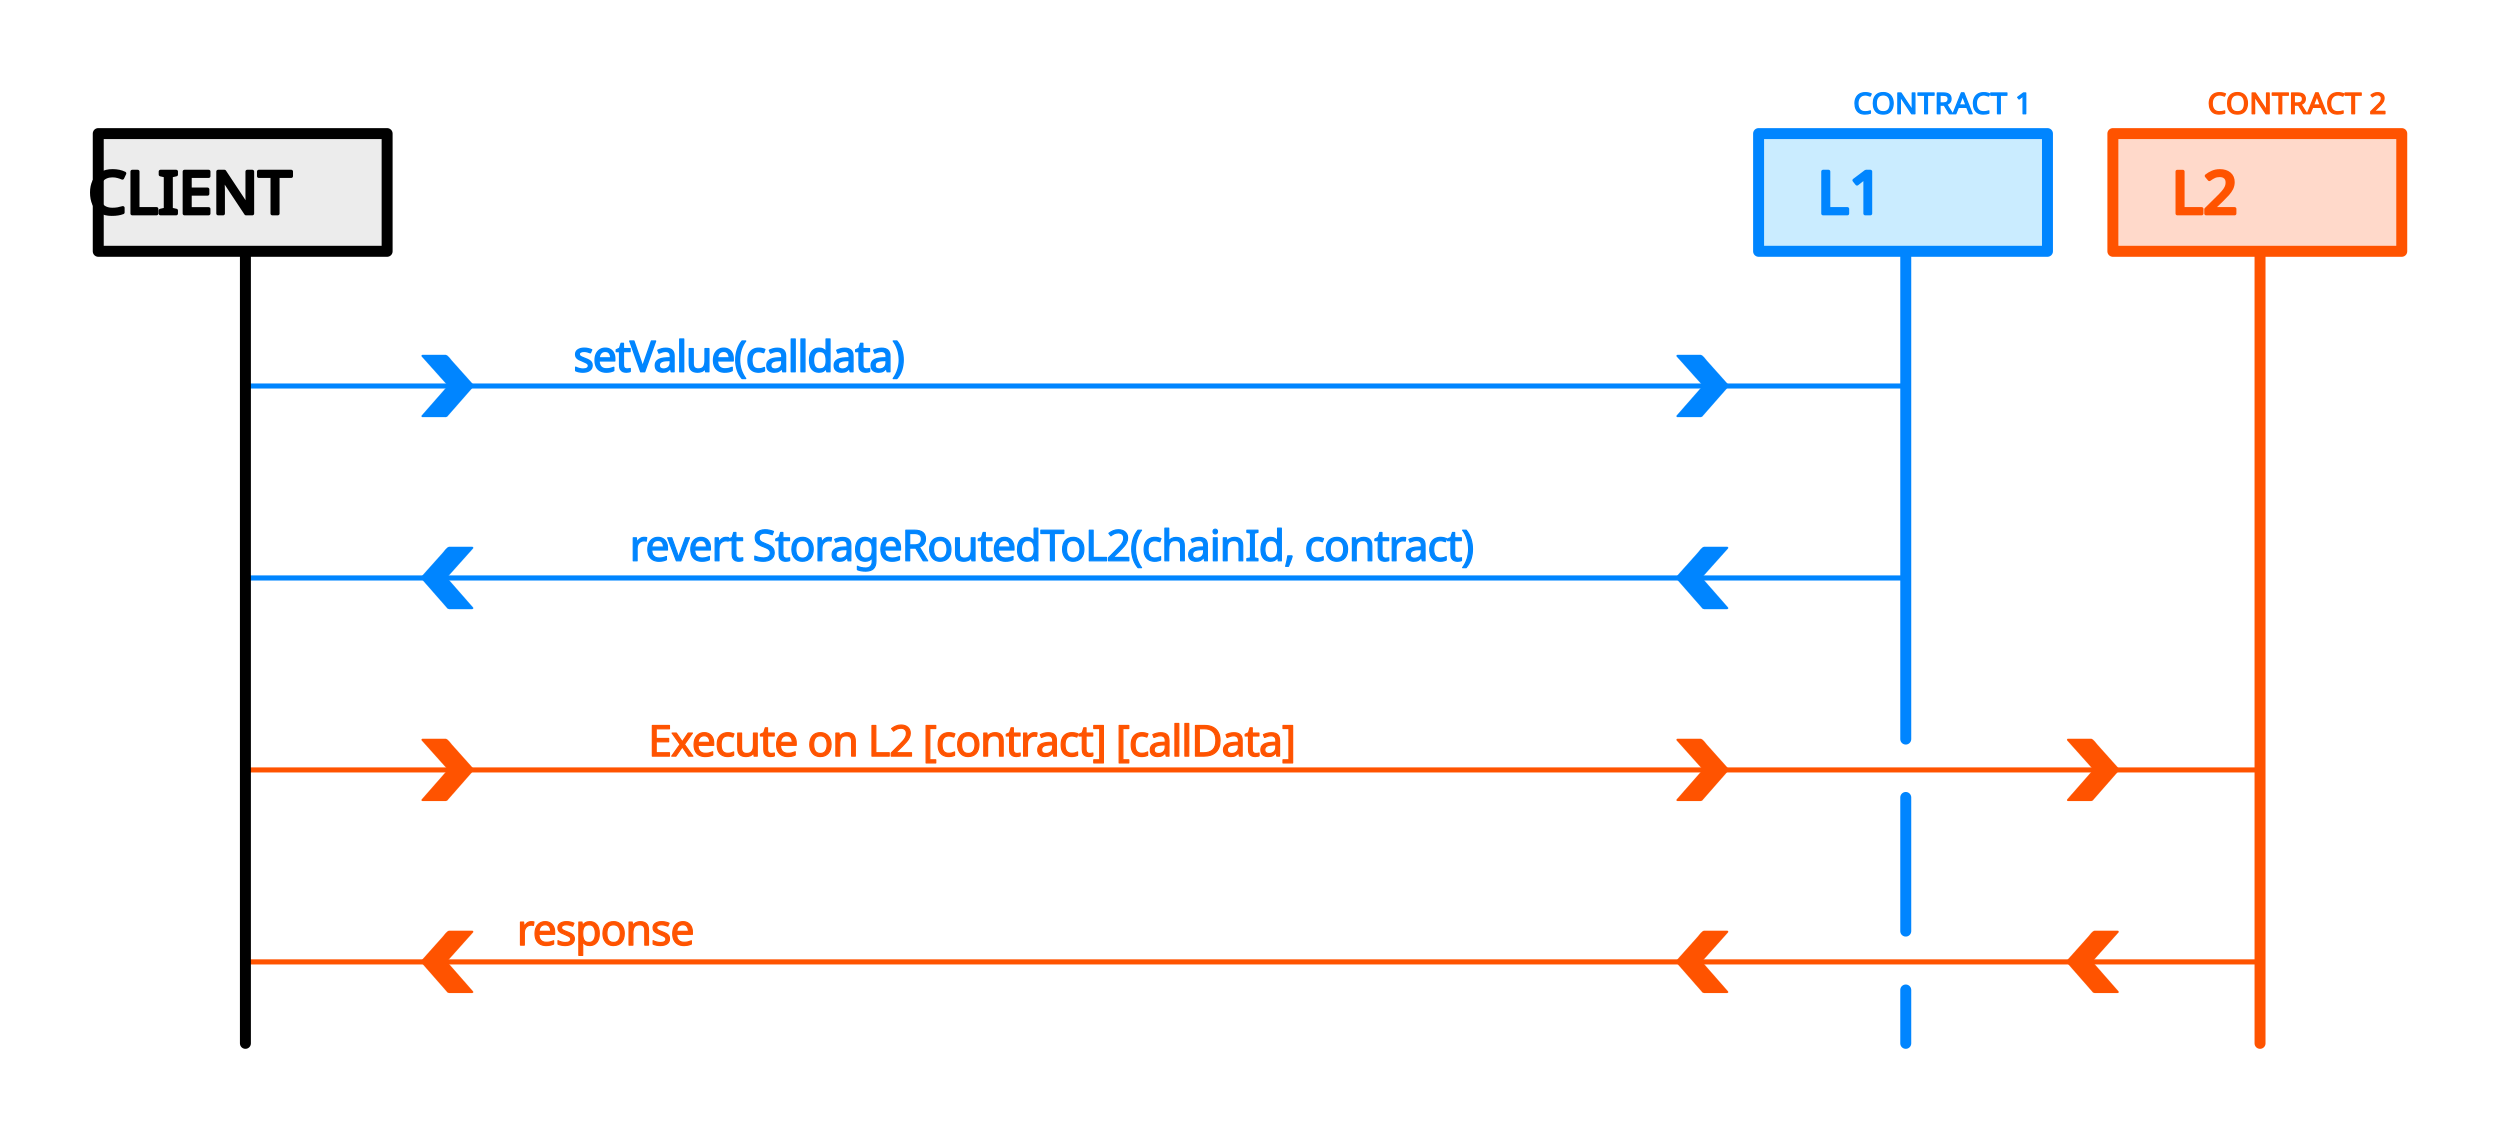
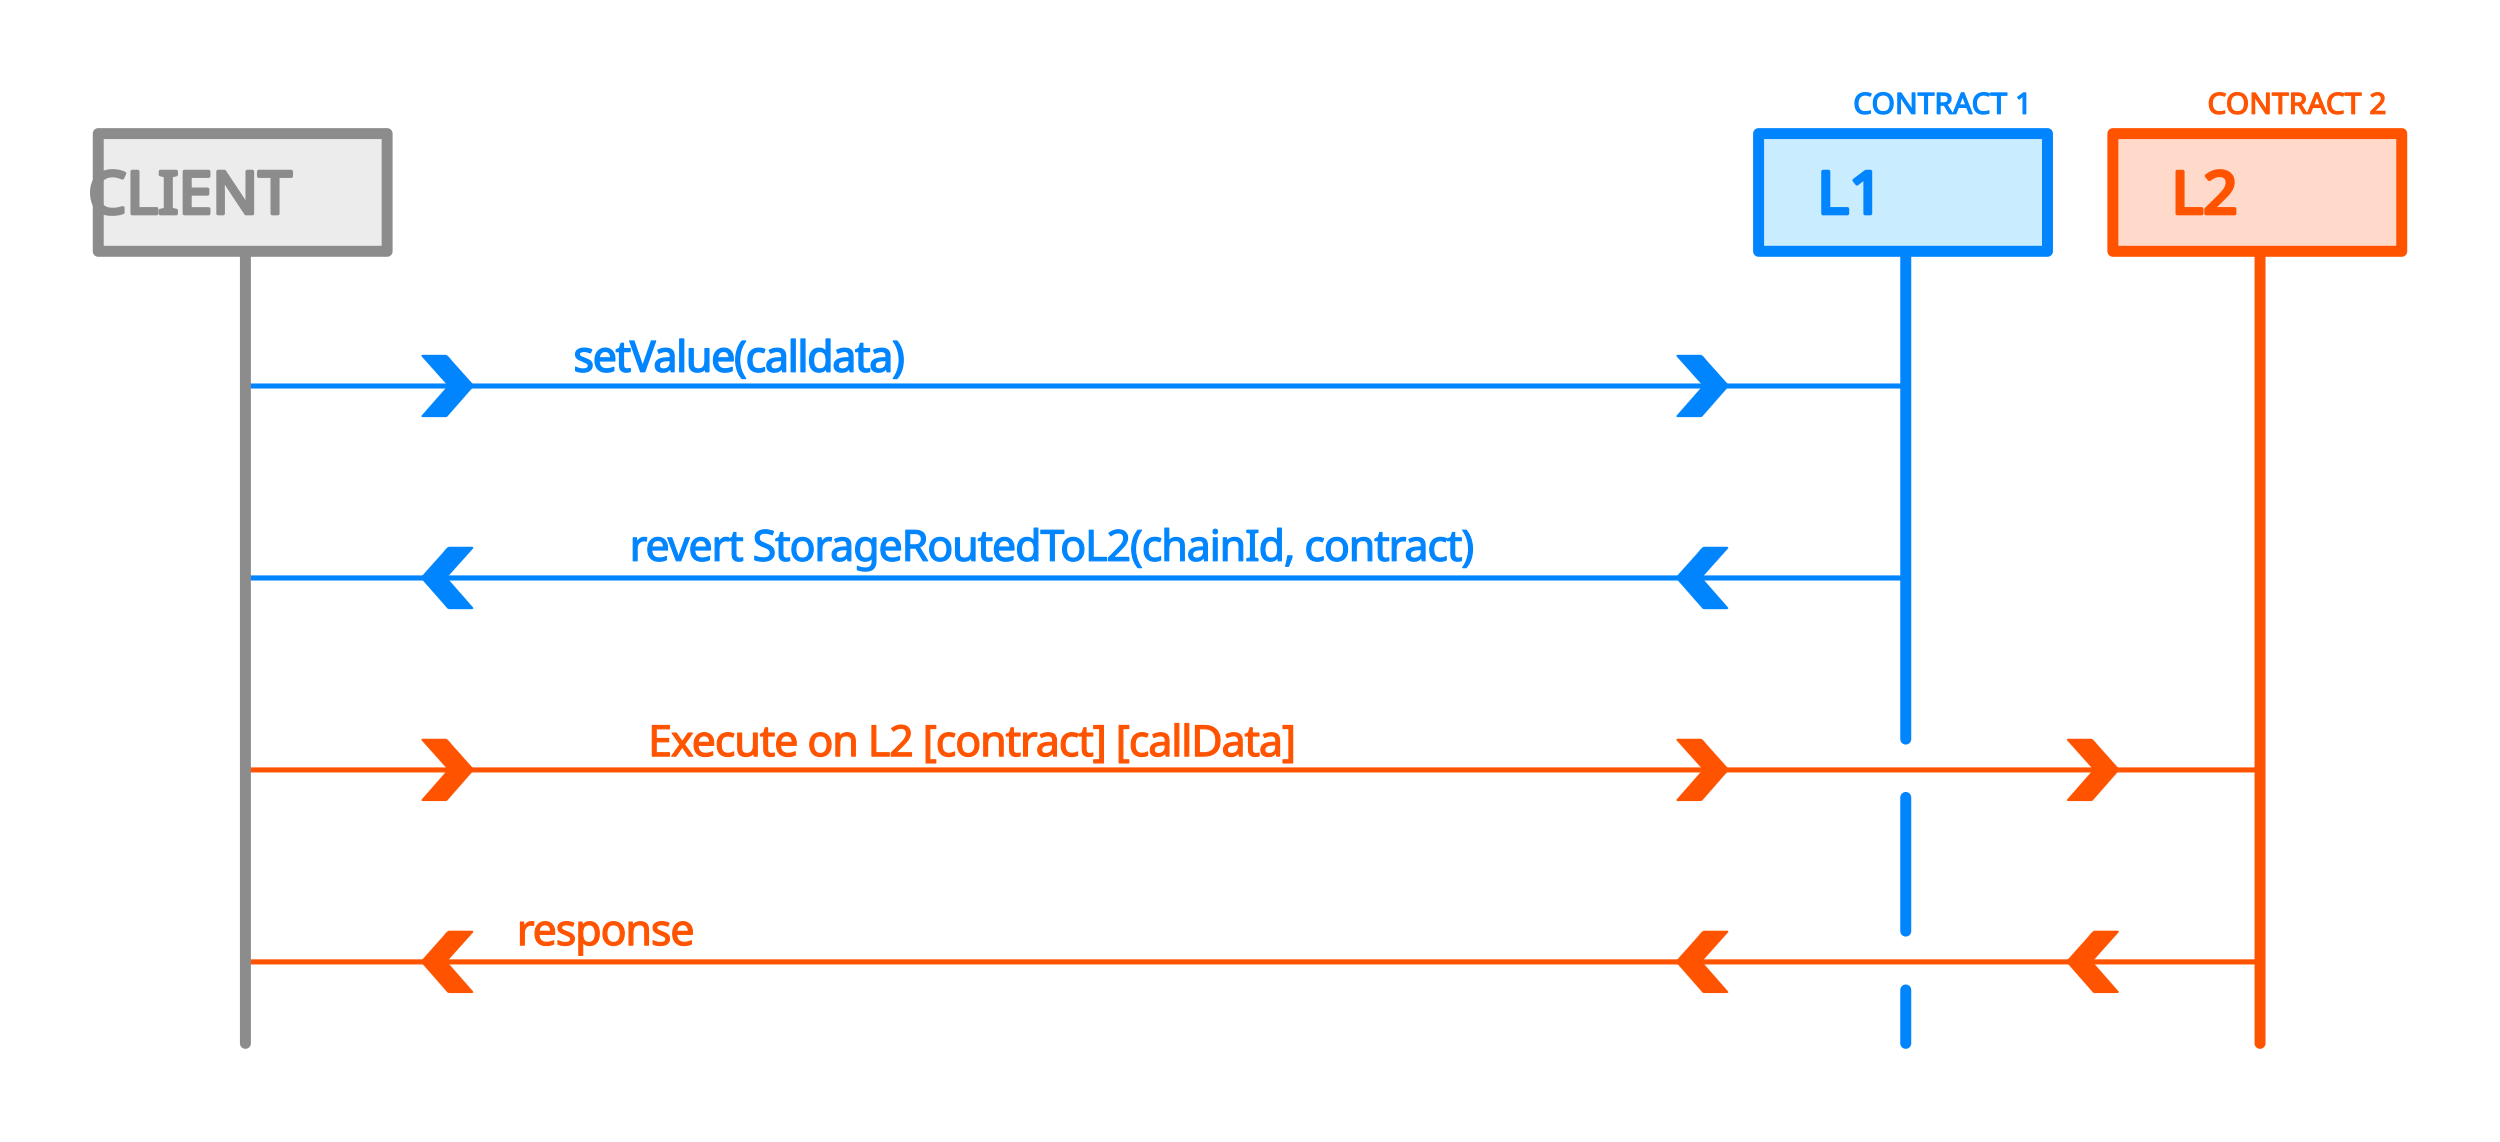
<svg xmlns="http://www.w3.org/2000/svg" xmlns:xlink="http://www.w3.org/1999/xlink" width="538.993mm" height="246.125mm" viewBox="0 0 538.993 246.125" version="1.1" id="svg6">
  <defs id="defs2">
    <rect x="258.608" y="35.355" width="130.437" height="286.727" id="rect1163" />
    <rect x="352.45" y="114.378" width="27.62" height="4.849" id="rect1482" />
    <linearGradient id="linearGradient1059">
      <stop style="stop-color:#000000;stop-opacity:1;" offset="0" id="stop1055" />
      <stop style="stop-color:#000000;stop-opacity:0;" offset="1" id="stop1057" />
    </linearGradient>
    <rect x="136.861" y="168.484" width="23.687" height="7.896" id="rect1202" />
    <linearGradient id="linearGradient1005">
      <stop style="stop-color:#000000;stop-opacity:1;" offset="0" id="stop1001" />
      <stop style="stop-color:#000000;stop-opacity:0;" offset="1" id="stop1003" />
    </linearGradient>
    <marker style="overflow:visible" id="Arrow2Mstart" refX="0" refY="0" orient="auto">
      <path transform="scale(0.6)" d="M 8.719,4.034 -2.207,0.016 8.719,-4.002 c -1.745,2.372 -1.735,5.617 -6e-7,8.035 z" style="fill:context-stroke;fill-rule:evenodd;stroke-width:0.625;stroke-linejoin:round" id="path1120" />
    </marker>
    <marker style="overflow:visible" id="Arrow2Lend" refX="0" refY="0" orient="auto">
      <path transform="matrix(-1.1,0,0,-1.1,-1.1,0)" d="M 8.719,4.034 -2.207,0.016 8.719,-4.002 c -1.745,2.372 -1.735,5.617 -6e-7,8.035 z" style="fill:context-stroke;fill-rule:evenodd;stroke-width:0.625;stroke-linejoin:round" id="path1117" />
    </marker>
    <marker style="overflow:visible" id="TriangleOutL" refX="0" refY="0" orient="auto">
      <path transform="scale(0.8)" style="fill:context-stroke;fill-rule:evenodd;stroke:context-stroke;stroke-width:1pt" d="M 5.77,0 -2.88,5 V -5 Z" id="path1238" />
    </marker>
    <marker style="overflow:visible" id="TriangleOutL-4" refX="0" refY="0" orient="auto">
      <path transform="scale(0.8)" style="fill:context-stroke;fill-rule:evenodd;stroke:context-stroke;stroke-width:1pt" d="M 5.77,0 -2.88,5 V -5 Z" id="path1238-7" />
    </marker>
    <marker style="overflow:visible" id="TriangleOutL-8" refX="0" refY="0" orient="auto">
      <path transform="scale(0.8)" style="fill:context-stroke;fill-rule:evenodd;stroke:context-stroke;stroke-width:1pt" d="M 5.77,0 -2.88,5 V -5 Z" id="path1238-3" />
    </marker>
    <marker style="overflow:visible" id="TriangleOutL-4-2" refX="0" refY="0" orient="auto">
      <path transform="scale(0.8)" style="fill:context-stroke;fill-rule:evenodd;stroke:context-stroke;stroke-width:1pt" d="M 5.77,0 -2.88,5 V -5 Z" id="path1238-7-8" />
    </marker>
    <linearGradient xlink:href="#linearGradient1005" id="linearGradient1007" x1="88.406" y1="45.401" x2="98.212" y2="45.401" gradientUnits="userSpaceOnUse" />
    <linearGradient xlink:href="#linearGradient1059" id="linearGradient1061" x1="86.907" y1="237.228" x2="177.445" y2="237.228" gradientUnits="userSpaceOnUse" />
  </defs>
  <g id="layer1" transform="translate(-33.41176,-65.063)">
    <g id="g2230" transform="translate(-21.01786,9.730348)" style="fill:#ff5300;fill-opacity:1;stroke:#ff5300;stroke-opacity:1">
      <text xml:space="preserve" style="font-size:9.269px;line-height:1.25;font-family:Palatino;-inkscape-font-specification:Palatino;font-variant-ligatures:none;text-align:center;letter-spacing:-0.242px;text-anchor:middle;fill:#ff5300;fill-opacity:1;stroke:#ff5300;stroke-width:0.257;stroke-linecap:round;stroke-linejoin:round;stroke-miterlimit:4;stroke-dasharray:none;stroke-opacity:1" x="272.025" y="218.355" id="text1278-7-4">
        <tspan id="tspan1276-9-2" x="274.653" y="218.355" style="font-style:normal;font-variant:normal;font-weight:normal;font-stretch:normal;font-family:'SF Mono';-inkscape-font-specification:'SF Mono';fill:#ff5300;fill-opacity:1;stroke:#ff5300;stroke-width:0.257;stroke-linecap:round;stroke-linejoin:round;stroke-miterlimit:4;stroke-dasharray:none;stroke-opacity:1">Execute on L2 [contract] [callData]   </tspan>
      </text>
    </g>
    <g id="g1285" transform="translate(-15.54913,4.208755)" style="fill:#0085ff;fill-opacity:1;stroke:#0085ff;stroke-opacity:1">
      <text xml:space="preserve" style="font-size:9.269px;line-height:1.25;font-family:Palatino;-inkscape-font-specification:Palatino;font-variant-ligatures:none;text-align:center;letter-spacing:-0.29px;text-anchor:middle;stroke:#0085ff;stroke-width:0.309;stroke-linecap:round;stroke-linejoin:round;stroke-miterlimit:4;stroke-dasharray:none;stroke-opacity:1;fill:#0085ff;fill-opacity:1" x="214.05" y="140.992" id="text1278">
        <tspan id="tspan1276" x="216.629" y="140.992" style="font-style:normal;font-variant:normal;font-weight:normal;font-stretch:normal;font-size:9.269px;font-family:'SF Mono';-inkscape-font-specification:'SF Mono';stroke:#0085ff;stroke-width:0.309;stroke-linecap:round;stroke-linejoin:round;stroke-miterlimit:4;stroke-dasharray:none;stroke-opacity:1;fill:#0085ff;fill-opacity:1">setValue(calldata) </tspan>
      </text>
    </g>
    <text xml:space="preserve" style="font-style:normal;font-variant:normal;font-weight:normal;font-stretch:normal;font-size:5.875px;line-height:1.05;font-family:SPOTNIK;-inkscape-font-specification:SPOTNIK;font-variant-ligatures:none;text-align:center;letter-spacing:0.472px;text-anchor:middle;fill:#ff4f00;fill-opacity:1;stroke:#000000;stroke-width:0.803;stroke-linecap:round;stroke-linejoin:round;stroke-miterlimit:4;stroke-dasharray:none;stroke-opacity:1" x="187.271" y="146.442" id="text2139-0-1-8-8-8-0-0" transform="scale(1.047946,0.9542476)">
      <tspan style="font-style:normal;font-variant:normal;font-weight:normal;font-stretch:normal;font-family:SPOTNIK;-inkscape-font-specification:SPOTNIK;text-align:end;text-anchor:end;fill:#ff4f00;fill-opacity:1;stroke:#000000;stroke-width:0.803;stroke-linecap:round;stroke-linejoin:round;stroke-miterlimit:4;stroke-dasharray:none;stroke-opacity:1" x="187.271" y="146.442" id="tspan2163-0-2-6-4-3-4" />
    </text>
    <g id="g1162" transform="matrix(0.2723189,0,0,0.2723189,213.8516,218.0248)" />
    <g id="g1170" transform="translate(101.0709,4.805857)">
      <path style="fill:#74ceff;fill-opacity:0.375;stroke:#0085ff;stroke-width:2.365;stroke-linecap:round;stroke-linejoin:round;stroke-miterlimit:4;stroke-dasharray:none;stroke-opacity:1" d="m 343.216,285.2 v -11.505 m 0,-12.694 v -28.814 m 0,-12.587 v -105.162 H 311.488 V 89.06 h 62.281 v 25.378 h -30.553" id="path1065-7" />
      <text xml:space="preserve" style="font-size:12.87px;line-height:1.25;font-family:Palatino;-inkscape-font-specification:Palatino;font-variant-ligatures:none;text-align:center;letter-spacing:0px;text-anchor:middle;stroke-width:0.771;stroke-miterlimit:4;stroke-dasharray:none;fill:#0085ff;fill-opacity:1;stroke:#0085ff;stroke-opacity:1;" x="338.129" y="107.736" id="text1098-9" transform="scale(1.013468,0.9867108)">
        <tspan id="tspan1096-9" x="338.129" y="107.736" style="font-style:normal;font-variant:normal;font-weight:normal;font-stretch:normal;font-family:'SF Mono';-inkscape-font-specification:'SF Mono';stroke:#0085ff;stroke-width:0.771;stroke-linecap:round;stroke-linejoin:round;stroke-miterlimit:4;stroke-dasharray:none;stroke-opacity:1;fill:#0085ff;fill-opacity:1;">L1</tspan>
      </text>
    </g>
    <g id="g1175" transform="translate(101.0709,4.2183)" style="stroke:#ff5300;stroke-opacity:1">
      <path style="fill:#ff9c74;fill-opacity:0.375;stroke:#ff5300;stroke-width:2.365;stroke-linecap:round;stroke-linejoin:round;stroke-miterlimit:4;stroke-dasharray:none;stroke-opacity:1" d="m 419.598,285.787 v -70.697 m 0,0 V 115.026 H 387.87 V 89.648 h 62.281 V 115.026 h -30.553" id="path1065-7-8" />
      <text xml:space="preserve" style="font-size:12.87px;line-height:1.25;font-family:Palatino;-inkscape-font-specification:Palatino;font-variant-ligatures:none;text-align:center;letter-spacing:0px;text-anchor:middle;fill:#ff5300;fill-opacity:1;stroke:#ff5300;stroke-width:0.771;stroke-miterlimit:4;stroke-dasharray:none;stroke-opacity:1" x="413.496" y="108.332" id="text1098-9-0" transform="scale(1.013468,0.9867108)">
        <tspan id="tspan1096-9-8" x="413.496" y="108.332" style="font-style:normal;font-variant:normal;font-weight:normal;font-stretch:normal;font-family:'SF Mono';-inkscape-font-specification:'SF Mono';fill:#ff5300;fill-opacity:1;stroke:#ff5300;stroke-width:0.771;stroke-linecap:round;stroke-linejoin:round;stroke-miterlimit:4;stroke-dasharray:none;stroke-opacity:1">L2</tspan>
      </text>
    </g>
    <text xml:space="preserve" id="text1161" style="font-size:14.111px;line-height:1.25;font-family:Palatino;-inkscape-font-specification:Palatino;font-variant-ligatures:none;text-align:center;letter-spacing:-0.368px;white-space:pre;shape-inside:url(#rect1163);" />
    <text xml:space="preserve" style="font-size:6.379px;line-height:1.25;font-family:Palatino;-inkscape-font-specification:Palatino;font-variant-ligatures:none;text-align:center;letter-spacing:0px;text-anchor:middle;fill:#0085ff;fill-opacity:1;stroke:#0085ff;stroke-width:0.282;stroke-miterlimit:4;stroke-dasharray:none;stroke-opacity:1" x="450.227" y="90.797" id="text1098-9-9" transform="scale(1.013468,0.9867108)">
      <tspan id="tspan1096-9-6" x="450.227" y="90.797" style="font-style:normal;font-variant:normal;font-weight:normal;font-stretch:normal;font-family:'SF Mono';-inkscape-font-specification:'SF Mono';fill:#0085ff;fill-opacity:1;stroke:#0085ff;stroke-width:0.282;stroke-linecap:round;stroke-linejoin:round;stroke-miterlimit:4;stroke-dasharray:none;stroke-opacity:1">CONTRACT 1</tspan>
    </text>
    <text xml:space="preserve" style="font-size:6.379px;line-height:1.25;font-family:Palatino;-inkscape-font-specification:Palatino;font-variant-ligatures:none;text-align:center;letter-spacing:0px;text-anchor:middle;fill:#ff5300;fill-opacity:1;stroke:#ff5300;stroke-width:0.282;stroke-miterlimit:4;stroke-dasharray:none;stroke-opacity:1" x="525.595" y="90.797" id="text1098-9-9-2" transform="scale(1.013468,0.9867108)">
      <tspan id="tspan1096-9-6-3" x="525.595" y="90.797" style="font-style:normal;font-variant:normal;font-weight:normal;font-stretch:normal;font-family:'SF Mono';-inkscape-font-specification:'SF Mono';fill:#ff5300;fill-opacity:1;stroke:#ff5300;stroke-width:0.282;stroke-linecap:round;stroke-linejoin:round;stroke-miterlimit:4;stroke-dasharray:none;stroke-opacity:1">CONTRACT 2</tspan>
    </text>
    <path style="fill:none;stroke:#0085ff;stroke-width:1.1;stroke-linecap:round;stroke-linejoin:round;stroke-miterlimit:4;stroke-dasharray:none;stroke-opacity:1" d="M 86.012,148.283 H 444.287" id="path1225" />
    <path style="fill:#0085ff;stroke:#0085ff;stroke-width:1.1;stroke-linecap:round;stroke-linejoin:round;stroke-miterlimit:4;stroke-dasharray:none;stroke-opacity:1;fill-opacity:1" d="M 86.012,189.67 H 444.287" id="path1225-4" />
    <path style="fill:none;stroke:#ff5300;stroke-width:1.1;stroke-linecap:round;stroke-linejoin:round;stroke-miterlimit:4;stroke-dasharray:none;stroke-opacity:1" d="M 86.012,231.056 H 520.669" id="path1225-8" />
    <path style="fill:#ff5300;stroke:#ff5300;stroke-width:1.1;stroke-linecap:round;stroke-linejoin:round;stroke-miterlimit:4;stroke-dasharray:none;stroke-opacity:1;fill-opacity:1" d="M 86.012,272.443 H 520.669" id="path1225-80" />
    <g id="g1291" transform="matrix(-0.02409993,0,0,0.02409993,136.5709,141.5783)" style="stroke:#0085ff;stroke-opacity:1;fill:#0085ff;fill-opacity:1">
      <g id="g1289" style="stroke:#0085ff;stroke-opacity:1;fill:#0085ff;fill-opacity:1">
        <path d="M 508.094,13.5 C 511.82,6.043 508.087,0 499.749,0 c 0,0 -205.77,0 -205.773,0 -19.045,0.006 -44.079,38.363 -56.512,52.262 -21.87,24.449 -186.59,207.547 -187.783,209.934 -3.727,7.458 -3.727,19.544 0,27.001 l 222.456,253.726 c 3.727,7.458 13.507,13.501 21.843,13.501 h 205.77 c 8.335,0 12.071,-6.043 8.345,-13.501 L 285.638,289.197 c -3.728,-7.457 -3.728,-19.544 0,-27.001 z" id="path1287" style="stroke:#0085ff;stroke-opacity:1;fill:#0085ff;fill-opacity:1" />
      </g>
    </g>
    <g id="g1291-1" transform="matrix(-0.02409993,0,0,0.02409993,407.1377,141.5783)" style="stroke:#0085ff;stroke-opacity:1;fill:#0085ff;fill-opacity:1">
      <g id="g1289-3" style="stroke:#0085ff;stroke-opacity:1;fill:#0085ff;fill-opacity:1">
        <path d="M 508.094,13.5 C 511.82,6.043 508.087,0 499.749,0 c 0,0 -205.77,0 -205.773,0 -19.045,0.006 -44.079,38.363 -56.512,52.262 -21.87,24.449 -186.59,207.547 -187.783,209.934 -3.727,7.458 -3.727,19.544 0,27.001 l 222.456,253.726 c 3.727,7.458 13.507,13.501 21.843,13.501 h 205.77 c 8.335,0 12.071,-6.043 8.345,-13.501 L 285.638,289.197 c -3.728,-7.457 -3.728,-19.544 0,-27.001 z" id="path1287-6" style="stroke:#0085ff;stroke-opacity:1;fill:#0085ff;fill-opacity:1" />
      </g>
    </g>
    <g id="g1285-3" transform="translate(63.55096,46.74286)" style="fill:#0085ff;fill-opacity:1;stroke:#0085ff;stroke-opacity:1">
      <text xml:space="preserve" style="font-size:9.269px;line-height:1.25;font-family:Palatino;-inkscape-font-specification:Palatino;font-variant-ligatures:none;text-align:center;letter-spacing:-0.242px;text-anchor:middle;fill:#0085ff;fill-opacity:1;stroke:#0085ff;stroke-width:0.257;stroke-linecap:round;stroke-linejoin:round;stroke-miterlimit:4;stroke-dasharray:none;stroke-opacity:1" x="204.16" y="139.236" id="text1278-7">
        <tspan id="tspan1276-9" x="204.039" y="139.236" style="font-style:normal;font-variant:normal;font-weight:normal;font-stretch:normal;font-family:'SF Mono';-inkscape-font-specification:'SF Mono';fill:#0085ff;fill-opacity:1;stroke:#0085ff;stroke-width:0.257;stroke-linecap:round;stroke-linejoin:round;stroke-miterlimit:4;stroke-dasharray:none;stroke-opacity:1">revert StorageRoutedToL2(chainId, contract)</tspan>
      </text>
    </g>
    <g id="g1291-6" transform="matrix(0.02409993,0,0,0.02409993,123.1611,182.9649)" style="stroke:#0085ff;stroke-opacity:1;fill:#0085ff;fill-opacity:1">
      <g id="g1289-0" style="stroke:#0085ff;stroke-opacity:1;fill:#0085ff;fill-opacity:1">
        <path d="M 508.094,13.5 C 511.82,6.043 508.087,0 499.749,0 c 0,0 -205.77,0 -205.773,0 -19.045,0.006 -44.079,38.363 -56.512,52.262 -21.87,24.449 -186.59,207.547 -187.783,209.934 -3.727,7.458 -3.727,19.544 0,27.001 l 222.456,253.726 c 3.727,7.458 13.507,13.501 21.843,13.501 h 205.77 c 8.335,0 12.071,-6.043 8.345,-13.501 L 285.638,289.197 c -3.728,-7.457 -3.728,-19.544 0,-27.001 z" id="path1287-60" style="stroke:#0085ff;stroke-opacity:1;fill:#0085ff;fill-opacity:1" />
      </g>
    </g>
    <g id="g1291-1-2" transform="matrix(0.02409993,0,0,0.02409993,393.7279,182.9649)" style="stroke:#0085ff;stroke-opacity:1;fill:#0085ff;fill-opacity:1">
      <g id="g1289-3-5" style="stroke:#0085ff;stroke-opacity:1;fill:#0085ff;fill-opacity:1">
        <path d="M 508.094,13.5 C 511.82,6.043 508.087,0 499.749,0 c 0,0 -205.77,0 -205.773,0 -19.045,0.006 -44.079,38.363 -56.512,52.262 -21.87,24.449 -186.59,207.547 -187.783,209.934 -3.727,7.458 -3.727,19.544 0,27.001 l 222.456,253.726 c 3.727,7.458 13.507,13.501 21.843,13.501 h 205.77 c 8.335,0 12.071,-6.043 8.345,-13.501 L 285.638,289.197 c -3.728,-7.457 -3.728,-19.544 0,-27.001 z" id="path1287-6-2" style="stroke:#0085ff;stroke-opacity:1;fill:#0085ff;fill-opacity:1" />
      </g>
    </g>
    <g id="g1291-6-4" transform="matrix(-0.02409993,0,0,0.02409993,407.1377,224.3516)" style="stroke:#ff5300;stroke-opacity:1;fill:#ff5300;fill-opacity:1">
      <g id="g1289-0-5" style="stroke:#ff5300;stroke-opacity:1;fill:#ff5300;fill-opacity:1">
        <path d="M 508.094,13.5 C 511.82,6.043 508.087,0 499.749,0 c 0,0 -205.77,0 -205.773,0 -19.045,0.006 -44.079,38.363 -56.512,52.262 -21.87,24.449 -186.59,207.547 -187.783,209.934 -3.727,7.458 -3.727,19.544 0,27.001 l 222.456,253.726 c 3.727,7.458 13.507,13.501 21.843,13.501 h 205.77 c 8.335,0 12.071,-6.043 8.345,-13.501 L 285.638,289.197 c -3.728,-7.457 -3.728,-19.544 0,-27.001 z" id="path1287-60-3" style="stroke:#ff5300;stroke-opacity:1;fill:#ff5300;fill-opacity:1" />
      </g>
    </g>
    <g id="g1289-3-5-8" transform="matrix(-0.02409993,0,0,0.02409993,136.5709,224.3516)" style="stroke:#ff5300;stroke-opacity:1;fill:#ff5300;fill-opacity:1">
      <path d="M 508.094,13.5 C 511.82,6.043 508.087,0 499.749,0 c 0,0 -205.77,0 -205.773,0 -19.045,0.006 -44.079,38.363 -56.512,52.262 -21.87,24.449 -186.59,207.547 -187.783,209.934 -3.727,7.458 -3.727,19.544 0,27.001 l 222.456,253.726 c 3.727,7.458 13.507,13.501 21.843,13.501 h 205.77 c 8.335,0 12.071,-6.043 8.345,-13.501 L 285.638,289.197 c -3.728,-7.457 -3.728,-19.544 0,-27.001 z" id="path1287-6-2-8" style="stroke:#ff5300;stroke-opacity:1;fill:#ff5300;fill-opacity:1" />
    </g>
    <g id="g1291-6-4-2" transform="matrix(-0.02409993,0,0,0.02409993,491.3289,224.3516)" style="stroke:#ff5300;stroke-opacity:1;fill:#ff5300;fill-opacity:1">
      <g id="g1289-0-5-8" style="stroke:#ff5300;stroke-opacity:1;fill:#ff5300;fill-opacity:1">
        <path d="M 508.094,13.5 C 511.82,6.043 508.087,0 499.749,0 c 0,0 -205.77,0 -205.773,0 -19.045,0.006 -44.079,38.363 -56.512,52.262 -21.87,24.449 -186.59,207.547 -187.783,209.934 -3.727,7.458 -3.727,19.544 0,27.001 l 222.456,253.726 c 3.727,7.458 13.507,13.501 21.843,13.501 h 205.77 c 8.335,0 12.071,-6.043 8.345,-13.501 L 285.638,289.197 c -3.728,-7.457 -3.728,-19.544 0,-27.001 z" id="path1287-60-3-7" style="stroke:#ff5300;stroke-opacity:1;fill:#ff5300;fill-opacity:1" />
      </g>
    </g>
    <g id="g1291-6-4-2-3" transform="matrix(0.02409993,0,0,0.02409993,477.9191,265.7382)" style="stroke:#ff5300;stroke-opacity:1;fill:#ff5300;fill-opacity:1">
      <g id="g1289-0-5-8-0" style="stroke:#ff5300;stroke-opacity:1;fill:#ff5300;fill-opacity:1">
        <path d="M 508.094,13.5 C 511.82,6.043 508.087,0 499.749,0 c 0,0 -205.77,0 -205.773,0 -19.045,0.006 -44.079,38.363 -56.512,52.262 -21.87,24.449 -186.59,207.547 -187.783,209.934 -3.727,7.458 -3.727,19.544 0,27.001 l 222.456,253.726 c 3.727,7.458 13.507,13.501 21.843,13.501 h 205.77 c 8.335,0 12.071,-6.043 8.345,-13.501 L 285.638,289.197 c -3.728,-7.457 -3.728,-19.544 0,-27.001 z" id="path1287-60-3-7-2" style="stroke:#ff5300;stroke-opacity:1;fill:#ff5300;fill-opacity:1" />
      </g>
    </g>
    <g id="g1291-6-2" transform="matrix(0.02409993,0,0,0.02409993,123.1611,265.7382)" style="stroke:#ff5300;stroke-opacity:1;fill:#ff5300;fill-opacity:1">
      <g id="g1289-0-6" style="stroke:#ff5300;stroke-opacity:1;fill:#ff5300;fill-opacity:1">
        <path d="M 508.094,13.5 C 511.82,6.043 508.087,0 499.749,0 c 0,0 -205.77,0 -205.773,0 -19.045,0.006 -44.079,38.363 -56.512,52.262 -21.87,24.449 -186.59,207.547 -187.783,209.934 -3.727,7.458 -3.727,19.544 0,27.001 l 222.456,253.726 c 3.727,7.458 13.507,13.501 21.843,13.501 h 205.77 c 8.335,0 12.071,-6.043 8.345,-13.501 L 285.638,289.197 c -3.728,-7.457 -3.728,-19.544 0,-27.001 z" id="path1287-60-8" style="stroke:#ff5300;stroke-opacity:1;fill:#ff5300;fill-opacity:1" />
      </g>
    </g>
    <g id="g1291-1-2-5" transform="matrix(0.02409993,0,0,0.02409993,393.7279,265.7382)" style="stroke:#ff5300;stroke-opacity:1;fill:#ff5300;fill-opacity:1">
      <g id="g1289-3-5-5" style="stroke:#ff5300;stroke-opacity:1;fill:#ff5300;fill-opacity:1">
        <path d="M 508.094,13.5 C 511.82,6.043 508.087,0 499.749,0 c 0,0 -205.77,0 -205.773,0 -19.045,0.006 -44.079,38.363 -56.512,52.262 -21.87,24.449 -186.59,207.547 -187.783,209.934 -3.727,7.458 -3.727,19.544 0,27.001 l 222.456,253.726 c 3.727,7.458 13.507,13.501 21.843,13.501 h 205.77 c 8.335,0 12.071,-6.043 8.345,-13.501 L 285.638,289.197 c -3.728,-7.457 -3.728,-19.544 0,-27.001 z" id="path1287-6-2-9" style="stroke:#ff5300;stroke-opacity:1;fill:#ff5300;fill-opacity:1" />
      </g>
    </g>
    <g id="g1285-3-4" transform="translate(-43.3903,129.1018)" style="fill:#ff5300;fill-opacity:1;stroke:#ff5300;stroke-opacity:1">
      <text xml:space="preserve" style="font-size:9.269px;line-height:1.25;font-family:Palatino;-inkscape-font-specification:Palatino;font-variant-ligatures:none;text-align:center;letter-spacing:-0.242px;text-anchor:middle;fill:#ff5300;fill-opacity:1;stroke:#ff5300;stroke-width:0.257;stroke-linecap:round;stroke-linejoin:round;stroke-miterlimit:4;stroke-dasharray:none;stroke-opacity:1" x="214.903" y="139.724" id="text1278-7-8">
        <tspan id="tspan1276-9-3" x="214.782" y="139.724" style="font-style:normal;font-variant:normal;font-weight:normal;font-stretch:normal;font-family:'SF Mono';-inkscape-font-specification:'SF Mono';fill:#ff5300;fill-opacity:1;stroke:#ff5300;stroke-width:0.257;stroke-linecap:round;stroke-linejoin:round;stroke-miterlimit:4;stroke-dasharray:none;stroke-opacity:1">response</tspan>
      </text>
    </g>
    <g id="g1159">
-       <path style="fill:#cecece;fill-opacity:0.375;stroke:#000000;stroke-width:2.365;stroke-linecap:round;stroke-linejoin:round;stroke-miterlimit:4;stroke-dasharray:none;stroke-opacity:1" d="M 86.322,290.006 V 119.244 H 54.594 V 93.866 H 116.875 V 119.244 H 86.322" id="path1065" />
-       <text xml:space="preserve" style="font-size:12.87px;line-height:1.25;font-family:Palatino;-inkscape-font-specification:Palatino;font-variant-ligatures:none;text-align:center;letter-spacing:0px;text-anchor:middle;stroke-width:0.771;stroke-miterlimit:4;stroke-dasharray:none" x="84.649" y="112.607" id="text1098" transform="scale(1.013468,0.9867108)">
-         <tspan id="tspan1096" x="84.649" y="112.607" style="font-style:normal;font-variant:normal;font-weight:normal;font-stretch:normal;font-family:'SF Mono';-inkscape-font-specification:'SF Mono';stroke:#000000;stroke-width:0.771;stroke-linecap:round;stroke-linejoin:round;stroke-miterlimit:4;stroke-dasharray:none;stroke-opacity:1">CLIENT</tspan>
+       <path style="fill:#cecece;fill-opacity:0.375;stroke:#8c8c8c;stroke-width:2.365;stroke-linecap:round;stroke-linejoin:round;stroke-miterlimit:4;stroke-dasharray:none;stroke-opacity:1" d="M 86.322,290.006 V 119.244 H 54.594 V 93.866 H 116.875 V 119.244 H 86.322" id="path1065" />
+       <text xml:space="preserve" style="font-size:12.87px;line-height:1.25;font-family:Palatino;-inkscape-font-specification:Palatino;font-variant-ligatures:none;text-align:center;letter-spacing:0px;text-anchor:middle;stroke-width:0.771;stroke-miterlimit:4;stroke-dasharray:none;stroke:#8c8c8c;stroke-opacity:1;fill:#8c8c8c;fill-opacity:1;" x="84.649" y="112.607" id="text1098" transform="scale(1.013468,0.9867108)">
+         <tspan id="tspan1096" x="84.649" y="112.607" style="font-style:normal;font-variant:normal;font-weight:normal;font-stretch:normal;font-family:'SF Mono';-inkscape-font-specification:'SF Mono';stroke:#8c8c8c;stroke-width:0.771;stroke-linecap:round;stroke-linejoin:round;stroke-miterlimit:4;stroke-dasharray:none;stroke-opacity:1;fill:#8c8c8c;fill-opacity:1;">CLIENT</tspan>
      </text>
    </g>
  </g>
</svg>
